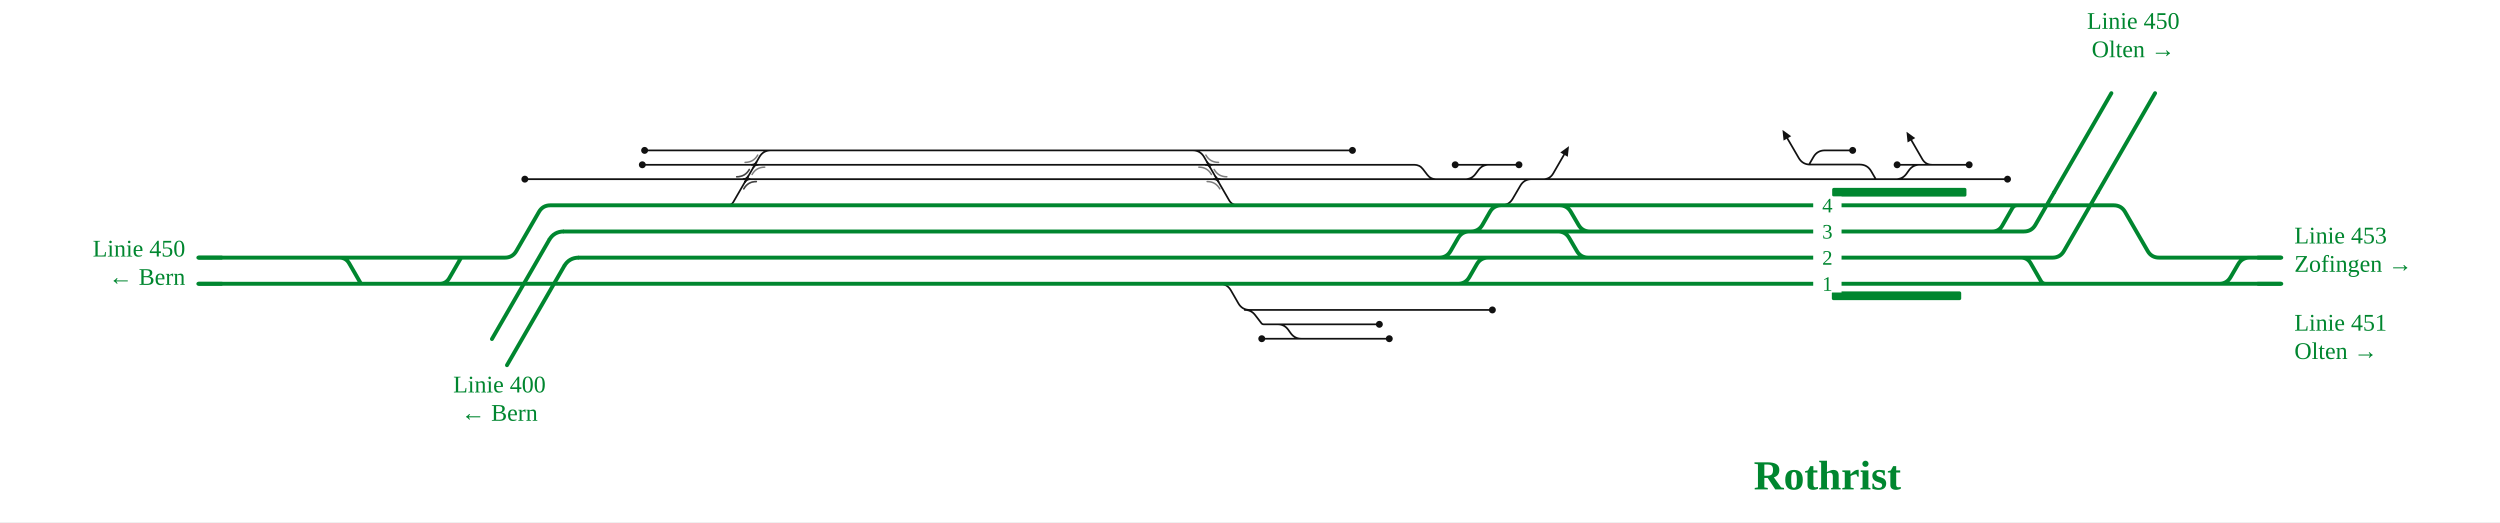
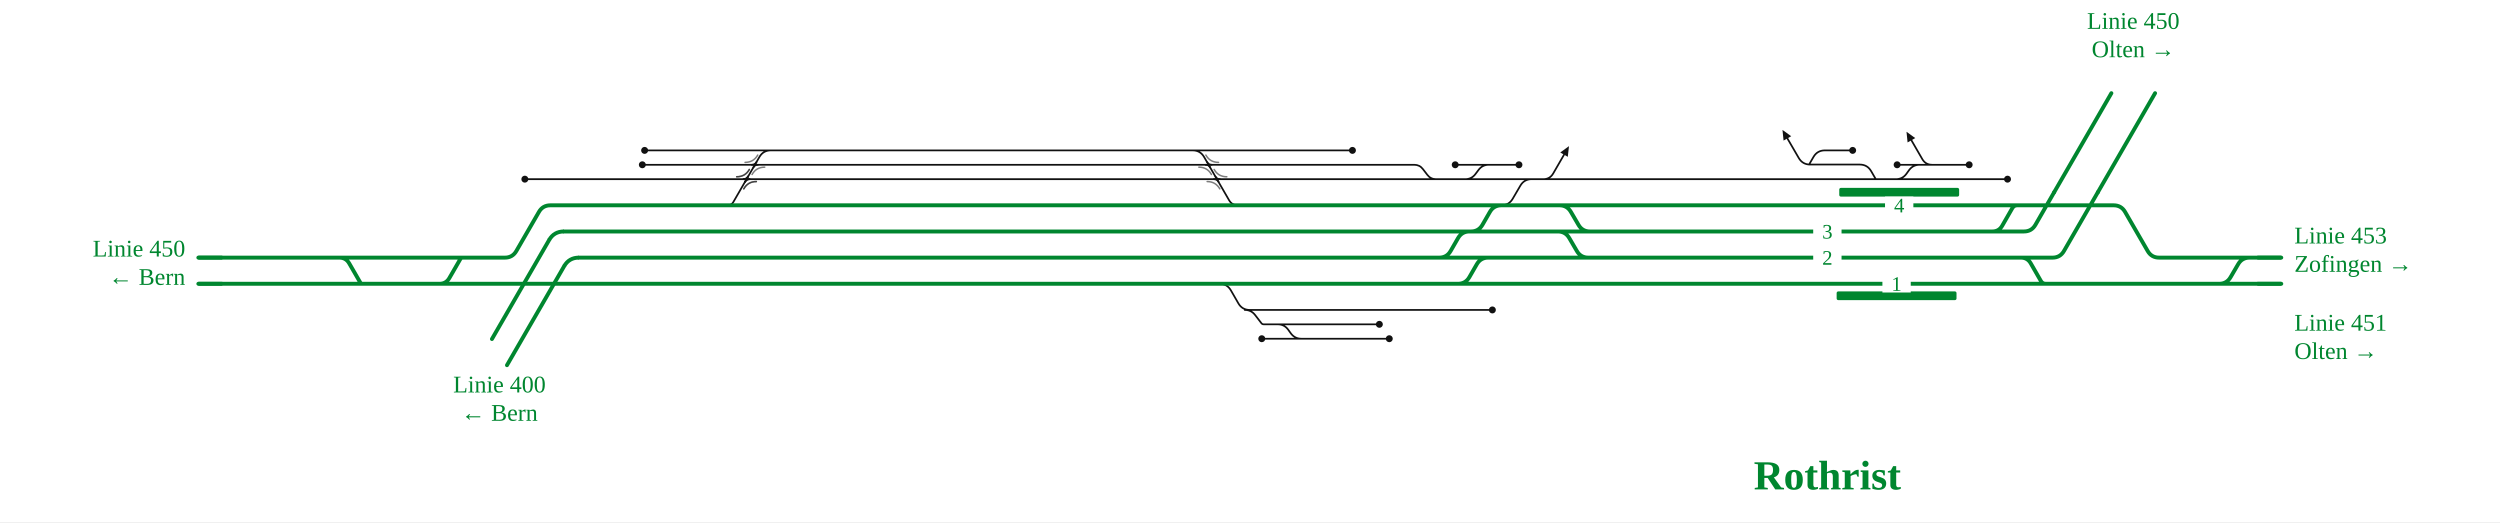
<svg xmlns="http://www.w3.org/2000/svg" viewBox="0 -28 2294 479" width="2294" height="479" font-family="Fira Sans, Source Sans 3, Helvetica, Arial, sans-serif">
  <rect y="-28" width="100%" height="100%" fill="#fff" />
  <g fill="none" stroke-linecap="round" stroke-linejoin="round">
    <path d="M591.5,110.0H692.5 M589.4,123.2H692.7 M481.6,136.4H685.0 M1146.8,256.4H1319.1 M1119.0,232.4H1119.0Q1126.0,232.4 1129.5,238.5L1136.3,250.3Q1139.8,256.4 1146.8,256.4H1146.8 M1142.2,256.4Q1148.2,256.4 1151.8,261.2L1157.4,268.5Q1158.2,269.6 1159.6,269.6H1159.6M1159.6,269.6H1172.4 M1172.4,269.6H1265.7 M1747.6,123.2H1762.4 M1739.7,136.4H1739.7Q1745.6,136.4 1749.1,131.8L1752.0,127.8Q1755.6,123.2 1761.4,123.2H1761.4M1761.4,123.2H1766.9 M1766.9,123.2L1766.9,123.2 M1772.9,123.2Q1766.9,123.2 1763.9,118.0L1753.9,100.7 M1422.2,136.4L1422.2,136.4 M1416.2,136.4Q1422.2,136.4 1425.2,131.2L1435.2,113.9 M1405.5,136.4H1422.2 M1422.2,136.4H1721.0 M1087.4,110.0H1241.0 M692.7,123.2H1109.1 M1109.1,123.2H1297.7M1297.7,123.2H1297.7Q1302.7,123.2 1305.7,127.2L1309.7,132.4Q1312.7,136.4 1317.7,136.4H1317.7 M685.0,136.4H1116.7 M692.5,110.0H714.3 M714.3,110.0H1087.4 M1377.6,160.4H1377.6Q1384.6,160.4 1388.1,154.3L1395.0,142.5Q1398.5,136.4 1405.5,136.4H1405.5 M1344.5,136.4H1405.5 M1116.7,136.4H1317.7 M1740.8,123.2H1747.6 M1766.9,123.2H1806.9 M1721.0,136.4H1739.7 M1739.7,136.4H1842.1 M1635.4,136.4H1707.0M1707.0,136.4L1721.0,136.4 M1317.7,136.4L1344.5,136.4 M1366.1,123.2H1371.1 M1335.3,123.2H1342.5 M1344.5,136.4H1344.5Q1350.3,136.4 1353.8,131.8L1356.8,127.8Q1360.3,123.2 1366.1,123.2H1366.1 M1319.1,256.4H1353.6 M1353.6,256.4H1369.4 M1345.8,123.2H1366.1 M1342.5,123.2H1345.8 M1379.4,123.2H1393.8 M1371.1,123.2H1379.4 M1172.4,269.6H1172.4Q1178.3,269.6 1181.8,274.2L1184.7,278.2Q1188.3,282.8 1194.1,282.8H1194.1 M1157.8,282.8H1194.1 M1194.1,282.8H1274.8 M664.2,160.4L667.7,160.4Q671.2,160.4 672.9,157.4L696.8,116.1Q700.3,110.0 707.3,110.0L714.3,110.0 M1087.4,110.0L1094.4,110.0Q1101.4,110.0 1104.9,116.1L1127.8,155.7Q1130.5,160.4 1135.9,160.4L1141.3,160.4 M1721.0,136.0L1717.0,129.1Q1713.5,123.0 1706.5,123.0L1661.0,123.0Q1654.0,123.0 1650.5,116.9L1640.1,99.0 M1700.0,110.0L1674.5,110.0Q1667.5,110.0 1664.0,116.1L1660.0,123.0" stroke="#111" stroke-width="1.6" />
    <path d=" M531.2,208.4H1149.2 M1889.3,232.4H1995.7 M1149.2,208.4H1320.6 M1927.6,160.4H1939.5Q1946.5,160.4 1950.0,166.5L1970.7,202.3Q1974.2,208.4 1981.2,208.4H1995.7 M1431.0,160.4H1837.8 M1905.8,160.4H1927.6 M1995.7,208.4H2026.1 M2026.1,208.4H2093.3 M182.0,232.4H345.3 M671.2,160.4H1141.3 M1377.6,160.4H1431.0 M1324.2,232.4H1337.8 M408.3,232.4H1119.0 M1431.0,160.4H1431.0Q1438.0,160.4 1441.5,166.5L1448.4,178.3Q1451.9,184.4 1458.9,184.4H1458.9 M1349.8,184.4H1349.8Q1356.8,184.4 1360.3,178.3L1367.1,166.5Q1370.6,160.4 1377.6,160.4H1377.6 M1862.3,160.4H1905.8 M1995.7,232.4H2026.1 M2026.1,232.4H2093.3 M1367.7,208.4H1374.2  M1149.1,184.4H1324.7 M517.4,184.4H1149.1 M1429.5,184.4H1429.5Q1436.5,184.4 1440.0,190.5L1446.9,202.3Q1450.4,208.4 1457.4,208.4H1458.9 M1337.8,232.4H1337.8Q1344.8,232.4 1348.3,226.3L1355.1,214.5Q1358.6,208.4 1365.6,208.4H1374.2 M1320.6,208.4H1320.6Q1327.6,208.4 1331.1,202.3L1337.9,190.5Q1341.4,184.4 1348.4,184.4H1348.4 M1337.8,232.4H1834.6 M1324.9,160.4H1377.6 M1458.9,208.4H1860.4 M1458.9,184.4H1834.4 M1320.6,208.4H1367.7 M1119.0,232.4H1324.2 M1349.8,184.4H1429.5 M1429.5,184.4H1458.9 M1374.2,208.4H1458.9 M2036.3,232.4H2036.3Q2043.3,232.4 2046.8,226.3L2053.7,214.5Q2057.2,208.4 2064.2,208.4H2064.2 M1141.3,160.4H1324.9 M345.3,232.4H408.3 M1324.7,184.4H1348.4 M1348.4,184.4H1349.8 M1834.6,232.4H1889.3 M1837.8,160.4H1862.3 M182.0,208.4L463.3,208.4Q470.3,208.4 473.8,202.3L494.5,166.5Q498.0,160.4 505.0,160.4L670.8,160.4 M311.4,208.4Q317.4,208.4 320.4,213.6L330.5,231.1Q331.3,232.4 332.8,232.4L334.3,232.4 M403.3,232.4Q409.3,232.4 412.3,227.2L422.4,209.7Q423.2,208.4 424.7,208.4L426.2,208.4 M1828.2,184.4Q1834.2,184.4 1837.2,179.2L1846.5,163.0Q1848.0,160.4 1851.0,160.4L1854.0,160.4 M1834.2,184.4L1857.2,184.4Q1864.2,184.4 1867.7,178.3L1884.9,148.4 M1854.4,208.4Q1860.4,208.4 1863.4,213.6L1872.7,229.8Q1874.2,232.4 1877.2,232.4L1880.2,232.4 M1860.4,208.4L1883.4,208.4Q1890.4,208.4 1893.9,202.3L1925.0,148.4" stroke="#00862f" stroke-width="3.6" />
  </g>
-   <rect x="1680.9" y="239.4" width="118.7" height="8" rx="1.5" fill="#00862f" />
-   <rect x="1681.2" y="144.4" width="123.2" height="8" rx="1.5" fill="#00862f" />
+   <rect x="1685.3" y="239.4" width="110.0" height="8" rx="1.5" fill="#00862f" />
+   <rect x="1687.7" y="144.4" width="110.0" height="8" rx="1.5" fill="#00862f" />
  <path d="M676.0,134.2Q683.8,134.2 687.6,127.5" fill="none" stroke="#111" stroke-opacity="0.55" stroke-width="1.4" stroke-linecap="round" />
  <path d="M694.0,138.6Q686.3,138.6 682.5,145.3" fill="none" stroke="#111" stroke-opacity="0.55" stroke-width="1.4" stroke-linecap="round" />
  <path d="M683.7,121.0Q691.4,121.0 695.3,114.3" fill="none" stroke="#111" stroke-opacity="0.55" stroke-width="1.4" stroke-linecap="round" />
  <path d="M701.7,125.4Q693.9,125.4 690.1,132.1" fill="none" stroke="#111" stroke-opacity="0.55" stroke-width="1.4" stroke-linecap="round" />
  <path d="M1100.1,125.4Q1107.8,125.4 1111.6,132.1" fill="none" stroke="#111" stroke-opacity="0.55" stroke-width="1.4" stroke-linecap="round" />
  <path d="M1118.1,121.0Q1110.3,121.0 1106.5,114.3" fill="none" stroke="#111" stroke-opacity="0.55" stroke-width="1.4" stroke-linecap="round" />
  <path d="M1107.7,138.6Q1115.4,138.6 1119.3,145.3" fill="none" stroke="#111" stroke-opacity="0.55" stroke-width="1.4" stroke-linecap="round" />
  <path d="M1125.7,134.2Q1117.9,134.2 1114.1,127.5" fill="none" stroke="#111" stroke-opacity="0.55" stroke-width="1.4" stroke-linecap="round" />
  <path d="M676.0,134.2Q683.8,134.2 687.6,127.5" fill="none" stroke="#111" stroke-opacity="0.55" stroke-width="1.4" stroke-linecap="round" />
  <path d="M694.0,138.6Q686.3,138.6 682.5,145.3" fill="none" stroke="#111" stroke-opacity="0.55" stroke-width="1.4" stroke-linecap="round" />
  <circle cx="591.5" cy="110.0" r="3.2" fill="#111" />
  <circle cx="589.4" cy="123.2" r="3.2" fill="#111" />
  <circle cx="481.6" cy="136.4" r="3.2" fill="#111" />
  <circle cx="1265.7" cy="269.6" r="3.2" fill="#111" />
  <circle cx="1241.0" cy="110.0" r="3.2" fill="#111" />
  <circle cx="1740.8" cy="123.2" r="3.2" fill="#111" />
  <circle cx="1806.9" cy="123.2" r="3.2" fill="#111" />
  <circle cx="1842.1" cy="136.4" r="3.2" fill="#111" />
  <circle cx="1335.3" cy="123.2" r="3.2" fill="#111" />
  <circle cx="1369.4" cy="256.4" r="3.2" fill="#111" />
  <circle cx="1393.8" cy="123.2" r="3.2" fill="#111" />
  <circle cx="1157.8" cy="282.8" r="3.2" fill="#111" />
  <circle cx="1274.8" cy="282.8" r="3.2" fill="#111" />
  <circle cx="1700.0" cy="110.0" r="3.2" fill="#111" />
  <path d="M1749.4,92.9L1757.4,98.7L1750.4,102.7Z" fill="#111" />
  <path d="M1439.7,106.1L1438.6,115.9L1431.7,111.9Z" fill="#111" />
  <path d="M1635.6,91.2L1643.6,97.0L1636.6,101.0Z" fill="#111" />
  <rect x="1663.8" y="200.4" width="26" height="16" fill="#fff" />
  <text x="1676.8" y="214.9" font-size="19" text-anchor="middle" fill="#00862f">2</text>
-   <rect x="1663.8" y="224.4" width="26" height="16" fill="#fff" />
-   <text x="1676.8" y="238.9" font-size="19" text-anchor="middle" fill="#00862f">1</text>
-   <rect x="1663.8" y="152.4" width="26" height="16" fill="#fff" />
-   <text x="1676.8" y="166.9" font-size="19" text-anchor="middle" fill="#00862f">4</text>
+   <rect x="1727.3" y="224.4" width="26" height="16" fill="#fff" />
+   <text x="1740.3" y="238.9" font-size="19" text-anchor="middle" fill="#00862f">1</text>
+   <rect x="1729.7" y="152.4" width="26" height="16" fill="#fff" />
+   <text x="1742.7" y="166.9" font-size="19" text-anchor="middle" fill="#00862f">4</text>
  <rect x="1663.8" y="176.4" width="26" height="16" fill="#fff" />
  <text x="1676.8" y="190.9" font-size="19" text-anchor="middle" fill="#00862f">3</text>
  <path d="M2071.3,208.4H2093.3" stroke="#00862f" stroke-width="3.6" fill="none" />
  <path d="M204.0,232.4H182.0" stroke="#00862f" stroke-width="3.6" fill="none" />
  <path d="M2071.3,232.4H2093.3" stroke="#00862f" stroke-width="3.6" fill="none" />
  <path d="M204.0,208.4H182.0" stroke="#00862f" stroke-width="3.6" fill="none" />
  <path d="M531.2,208.4Q522.2,208.4 517.7,216.2" stroke="#00862f" stroke-width="3.6" fill="none" />
  <path d="M517.7,216.2L517.7,216.2L465.2,307.1" stroke="#00862f" stroke-width="3.6" stroke-linecap="round" fill="none" />
  <path d="M1884.9,148.4L1884.9,148.4L1937.4,57.5" stroke="#00862f" stroke-width="3.6" stroke-linecap="round" fill="none" />
  <path d="M517.4,184.4Q508.4,184.4 503.9,192.2" stroke="#00862f" stroke-width="3.6" fill="none" />
  <path d="M503.9,192.2L503.9,192.2L451.4,283.1" stroke="#00862f" stroke-width="3.6" stroke-linecap="round" fill="none" />
  <path d="M1925.0,148.4L1925.0,148.4L1977.5,57.5" stroke="#00862f" stroke-width="3.6" stroke-linecap="round" fill="none" />
  <text x="2105.3" y="195.4" font-size="22" text-anchor="start" fill="#00862f">Linie 453</text>
  <text x="2105.3" y="221.4" font-size="22" text-anchor="start" fill="#00862f">Zofingen →</text>
  <text x="170.0" y="207.4" font-size="22" text-anchor="end" fill="#00862f">Linie 450</text>
  <text x="170.0" y="233.4" font-size="22" text-anchor="end" fill="#00862f">← Bern</text>
  <text x="2105.3" y="275.4" font-size="22" text-anchor="start" fill="#00862f">Linie 451</text>
  <text x="2105.3" y="301.4" font-size="22" text-anchor="start" fill="#00862f">Olten →</text>
  <text x="458.3" y="332.1" font-size="22" text-anchor="middle" fill="#00862f">Linie 400</text>
  <text x="458.3" y="358.1" font-size="22" text-anchor="middle" fill="#00862f">← Bern</text>
  <text x="1957.5" y="-1.5" font-size="22" text-anchor="middle" fill="#00862f">Linie 450</text>
  <text x="1957.5" y="24.5" font-size="22" text-anchor="middle" fill="#00862f">Olten →</text>
  <text x="1676.8" y="421.1" font-size="38" font-weight="700" text-anchor="middle" fill="#00862f">Rothrist</text>
  <path d="M682.3,136.4Q685.0,136.4 686.4,134.0" fill="none" stroke="#111" stroke-width="1.6" stroke-linecap="round" />
  <path d="M687.8,136.4Q685.0,136.4 683.7,138.8" fill="none" stroke="#111" stroke-width="1.6" stroke-linecap="round" />
  <path d="M682.3,136.4Q685.0,136.4 686.4,134.0" fill="none" stroke="#111" stroke-width="1.6" stroke-linecap="round" />
  <path d="M687.8,136.4Q685.0,136.4 683.7,138.8" fill="none" stroke="#111" stroke-width="1.6" stroke-linecap="round" />
  <path d="M689.9,123.2Q692.7,123.2 694.1,120.8" fill="none" stroke="#111" stroke-width="1.6" stroke-linecap="round" />
  <path d="M695.4,123.2Q692.7,123.2 691.3,125.6" fill="none" stroke="#111" stroke-width="1.6" stroke-linecap="round" />
  <path d="M1106.3,123.2Q1109.1,123.2 1110.4,125.6" fill="none" stroke="#111" stroke-width="1.6" stroke-linecap="round" />
  <path d="M1111.8,123.2Q1109.1,123.2 1107.7,120.8" fill="none" stroke="#111" stroke-width="1.6" stroke-linecap="round" />
  <path d="M1113.9,136.4Q1116.7,136.4 1118.1,138.8" fill="none" stroke="#111" stroke-width="1.6" stroke-linecap="round" />
  <path d="M1119.4,136.4Q1116.7,136.4 1115.3,134.0" fill="none" stroke="#111" stroke-width="1.6" stroke-linecap="round" />
</svg>
